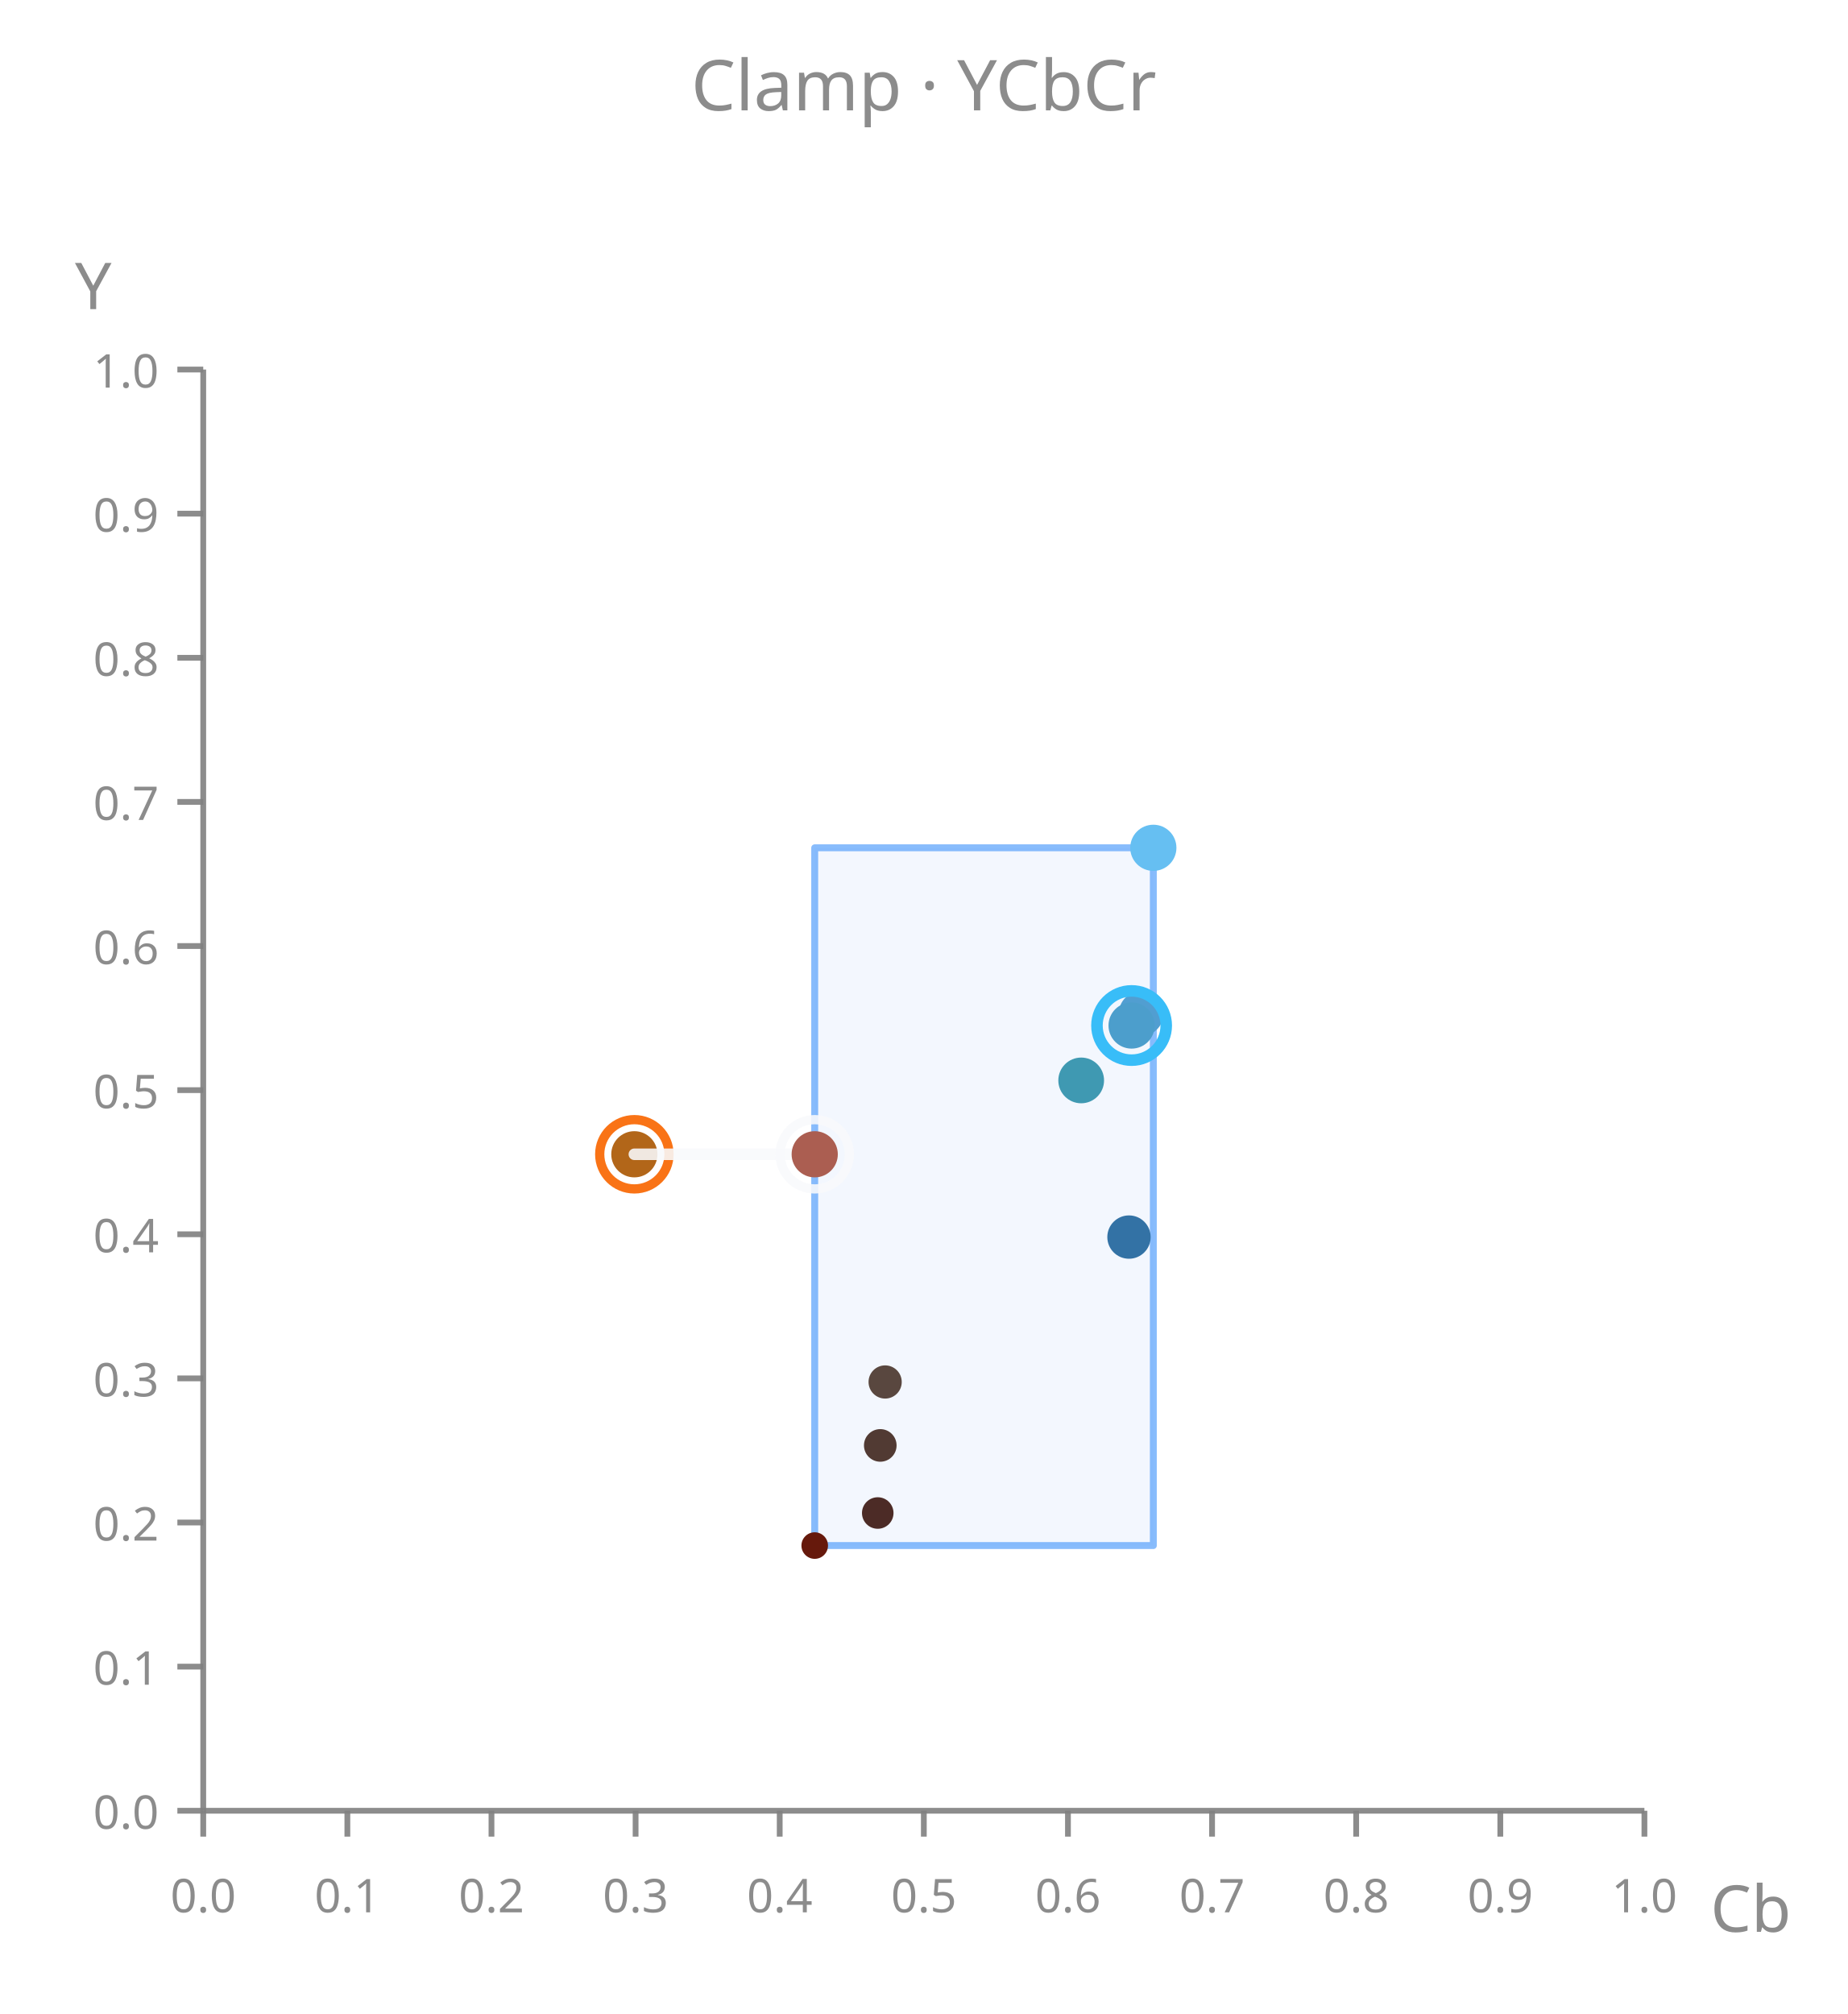
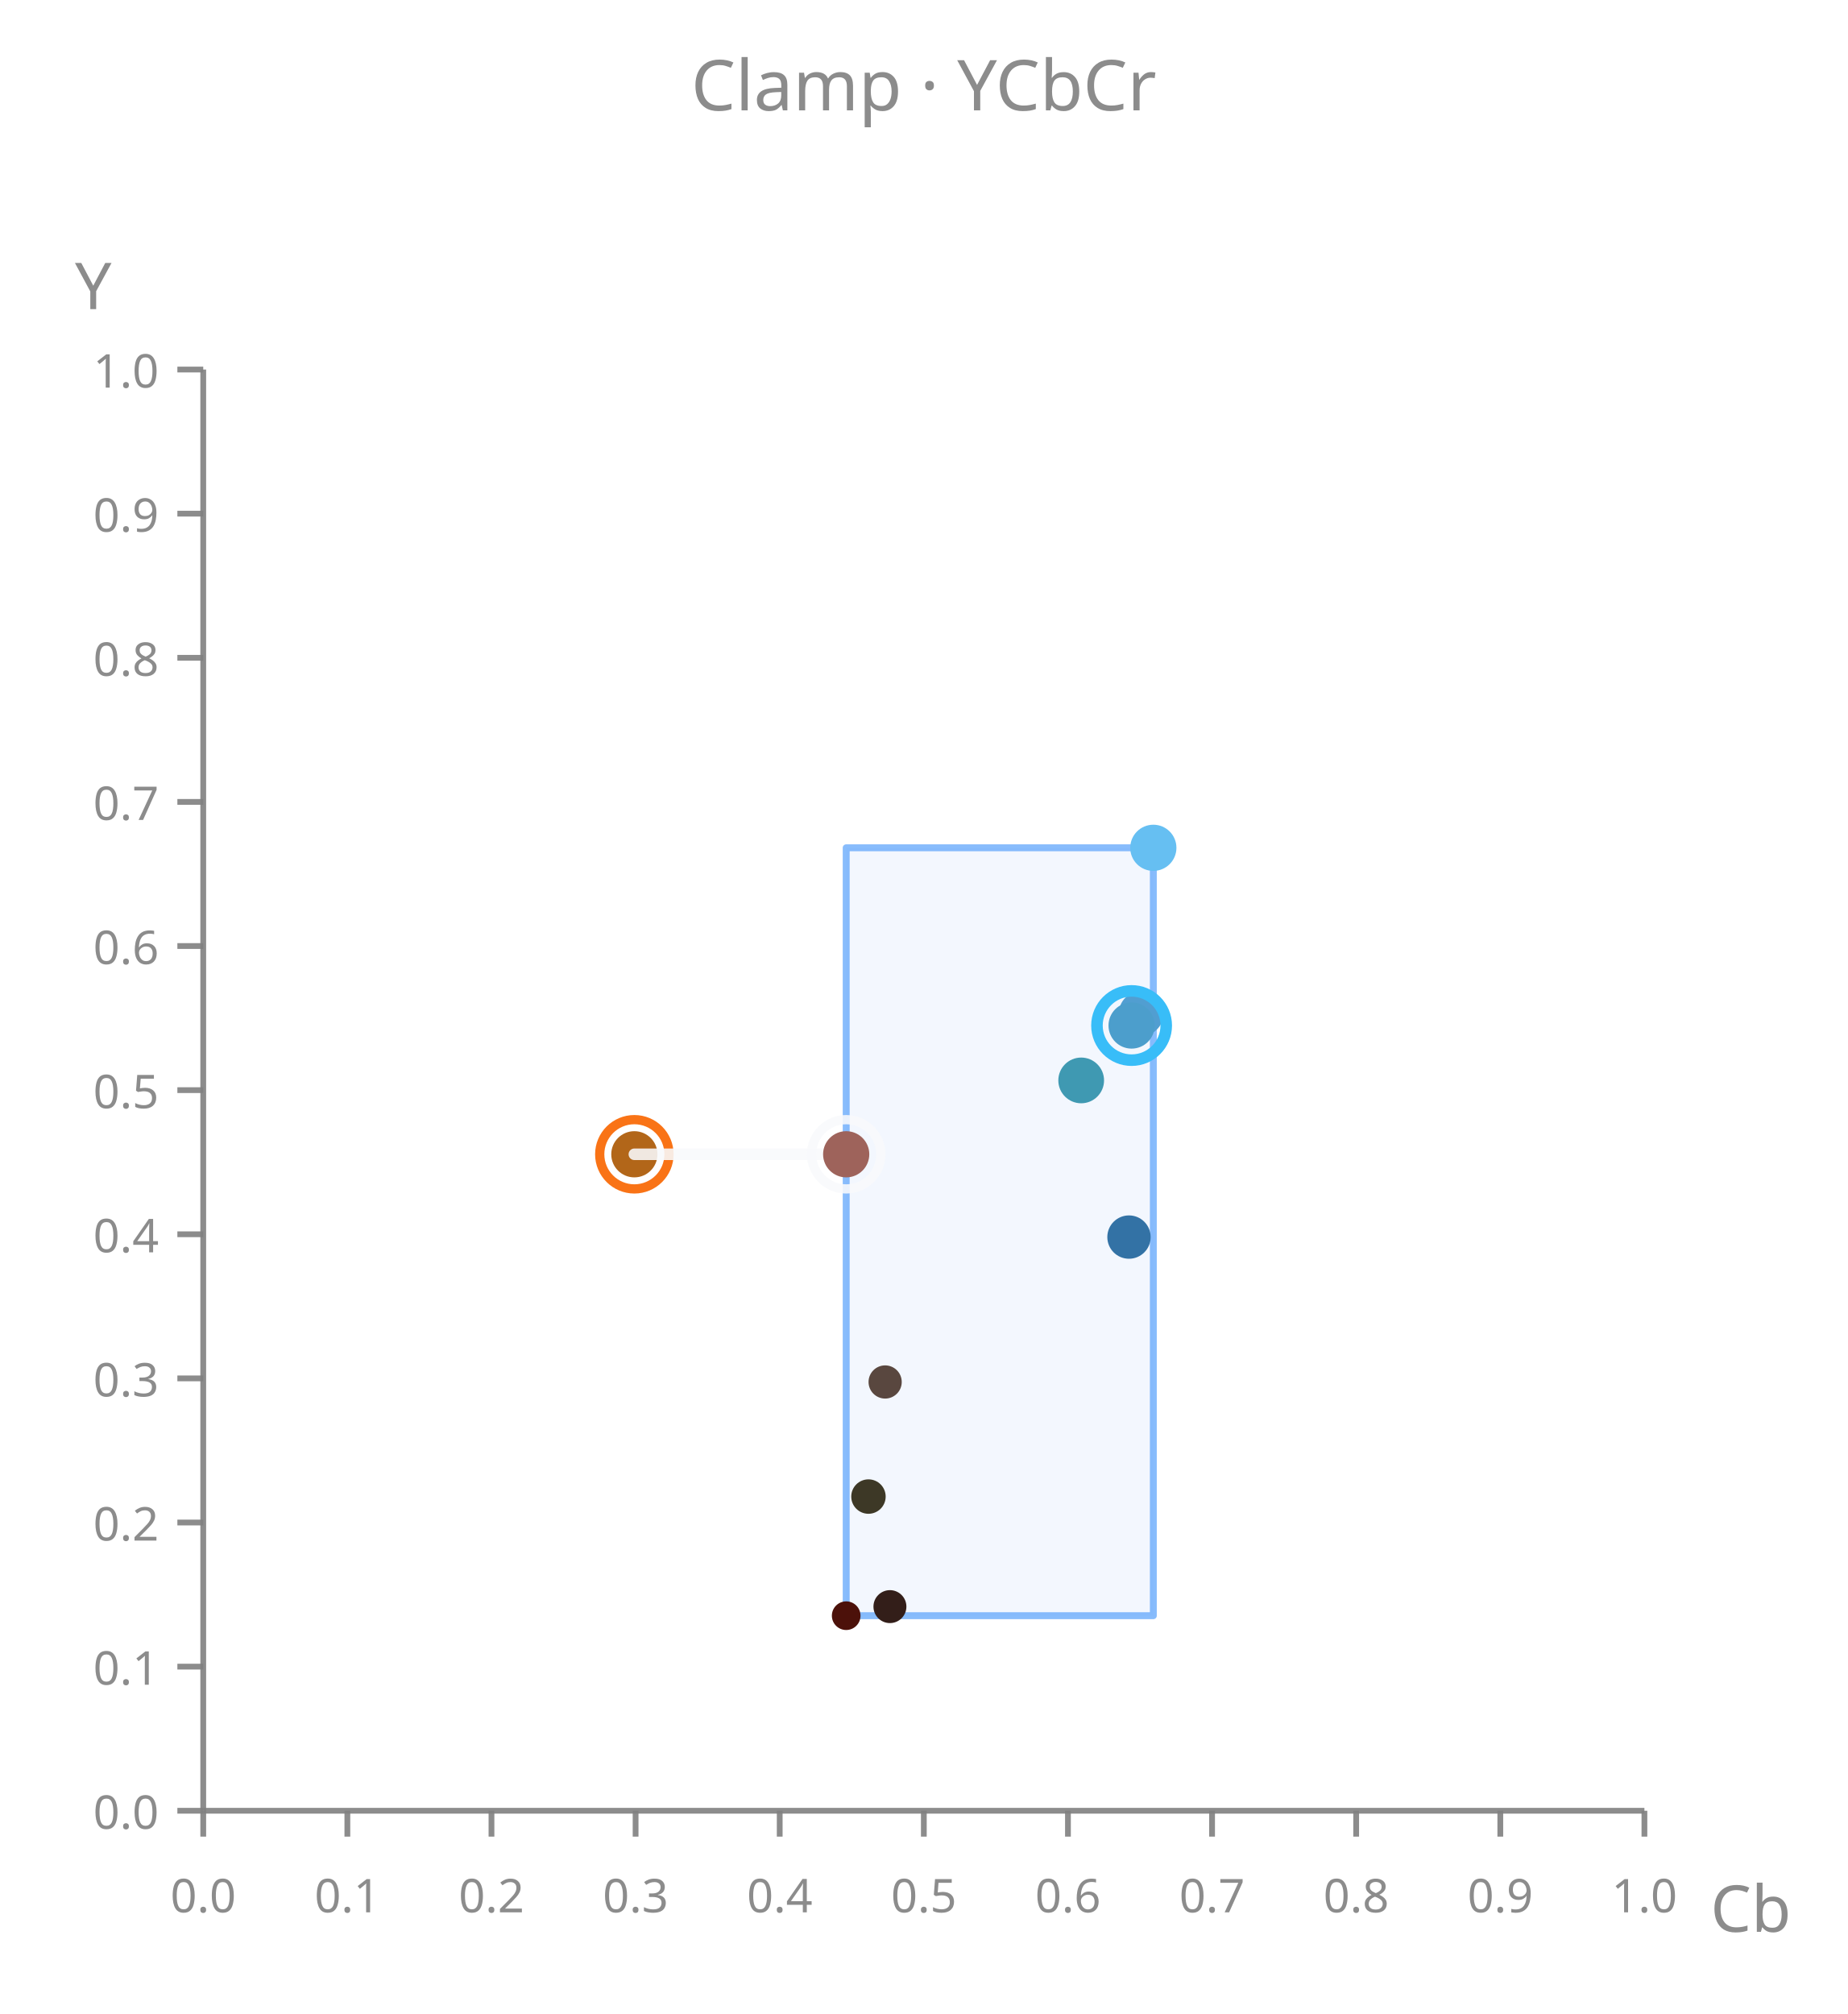
<svg xmlns="http://www.w3.org/2000/svg" baseProfile="full" height="436.0px" version="1.1" viewBox="0,0,400.0,436.0" width="400.0px">
  <defs />
  <g class="layer_bg" />
  <g class="layer_boundary">
-     <polygon fill="rgba(59,130,246,0.06)" points="176.378,334.592 249.685,334.592 249.685,183.537 176.378,183.537" stroke="rgba(96,165,250,0.75)" stroke-linejoin="round" stroke-width="1.5" />
+     <polygon fill="rgba(59,130,246,0.06)" points="183.192,349.771 249.685,349.771 249.685,183.537 183.192,183.537" stroke="rgba(96,165,250,0.75)" stroke-linejoin="round" stroke-width="1.5" />
  </g>
  <g class="layer_axes">
    <line fill="none" stroke="rgba(128,128,128,0.9)" stroke-width="1.25" x1="44.0" x2="356" y1="392.0" y2="392.0" />
    <line fill="none" stroke="rgba(128,128,128,0.9)" stroke-width="1.25" x1="44.0" x2="44.0" y1="392.0" y2="80" />
    <line fill="none" stroke="rgba(128,128,128,0.9)" stroke-width="1.25" x1="44.0" x2="44.0" y1="392.0" y2="397.6" />
    <text dominant-baseline="hanging" fill="rgba(128,128,128,0.9)" font-family="sans-serif" font-size="10.08" text-anchor="middle" x="44.0" y="406.168">0.0</text>
    <line fill="none" stroke="rgba(128,128,128,0.9)" stroke-width="1.25" x1="75.2" x2="75.2" y1="392.0" y2="397.6" />
    <text dominant-baseline="hanging" fill="rgba(128,128,128,0.9)" font-family="sans-serif" font-size="10.08" text-anchor="middle" x="75.2" y="406.168">0.1</text>
    <line fill="none" stroke="rgba(128,128,128,0.9)" stroke-width="1.25" x1="106.4" x2="106.4" y1="392.0" y2="397.6" />
    <text dominant-baseline="hanging" fill="rgba(128,128,128,0.9)" font-family="sans-serif" font-size="10.08" text-anchor="middle" x="106.4" y="406.168">0.2</text>
    <line fill="none" stroke="rgba(128,128,128,0.9)" stroke-width="1.25" x1="137.6" x2="137.6" y1="392.0" y2="397.6" />
    <text dominant-baseline="hanging" fill="rgba(128,128,128,0.9)" font-family="sans-serif" font-size="10.08" text-anchor="middle" x="137.6" y="406.168">0.3</text>
    <line fill="none" stroke="rgba(128,128,128,0.9)" stroke-width="1.25" x1="168.8" x2="168.8" y1="392.0" y2="397.6" />
    <text dominant-baseline="hanging" fill="rgba(128,128,128,0.9)" font-family="sans-serif" font-size="10.08" text-anchor="middle" x="168.8" y="406.168">0.4</text>
    <line fill="none" stroke="rgba(128,128,128,0.9)" stroke-width="1.25" x1="200" x2="200" y1="392.0" y2="397.6" />
    <text dominant-baseline="hanging" fill="rgba(128,128,128,0.9)" font-family="sans-serif" font-size="10.08" text-anchor="middle" x="200" y="406.168">0.5</text>
    <line fill="none" stroke="rgba(128,128,128,0.9)" stroke-width="1.25" x1="231.2" x2="231.2" y1="392.0" y2="397.6" />
    <text dominant-baseline="hanging" fill="rgba(128,128,128,0.9)" font-family="sans-serif" font-size="10.08" text-anchor="middle" x="231.2" y="406.168">0.6</text>
    <line fill="none" stroke="rgba(128,128,128,0.9)" stroke-width="1.25" x1="262.4" x2="262.4" y1="392.0" y2="397.6" />
    <text dominant-baseline="hanging" fill="rgba(128,128,128,0.9)" font-family="sans-serif" font-size="10.08" text-anchor="middle" x="262.4" y="406.168">0.7</text>
    <line fill="none" stroke="rgba(128,128,128,0.9)" stroke-width="1.25" x1="293.6" x2="293.6" y1="392.0" y2="397.6" />
    <text dominant-baseline="hanging" fill="rgba(128,128,128,0.9)" font-family="sans-serif" font-size="10.08" text-anchor="middle" x="293.6" y="406.168">0.8</text>
    <line fill="none" stroke="rgba(128,128,128,0.9)" stroke-width="1.25" x1="324.8" x2="324.8" y1="392.0" y2="397.6" />
    <text dominant-baseline="hanging" fill="rgba(128,128,128,0.9)" font-family="sans-serif" font-size="10.08" text-anchor="middle" x="324.8" y="406.168">0.9</text>
    <line fill="none" stroke="rgba(128,128,128,0.9)" stroke-width="1.25" x1="356" x2="356" y1="392.0" y2="397.6" />
    <text dominant-baseline="hanging" fill="rgba(128,128,128,0.9)" font-family="sans-serif" font-size="10.08" text-anchor="middle" x="356" y="406.168">1.0</text>
    <line fill="none" stroke="rgba(128,128,128,0.9)" stroke-width="1.25" x1="44.0" x2="38.4" y1="392.0" y2="392.0" />
    <text dominant-baseline="central" fill="rgba(128,128,128,0.9)" font-family="sans-serif" font-size="10.08" text-anchor="end" x="34.4" y="392.0">0.0</text>
    <line fill="none" stroke="rgba(128,128,128,0.9)" stroke-width="1.25" x1="44.0" x2="38.4" y1="360.8" y2="360.8" />
    <text dominant-baseline="central" fill="rgba(128,128,128,0.9)" font-family="sans-serif" font-size="10.08" text-anchor="end" x="34.4" y="360.8">0.1</text>
    <line fill="none" stroke="rgba(128,128,128,0.9)" stroke-width="1.25" x1="44.0" x2="38.4" y1="329.6" y2="329.6" />
    <text dominant-baseline="central" fill="rgba(128,128,128,0.9)" font-family="sans-serif" font-size="10.08" text-anchor="end" x="34.4" y="329.6">0.2</text>
    <line fill="none" stroke="rgba(128,128,128,0.9)" stroke-width="1.25" x1="44.0" x2="38.4" y1="298.4" y2="298.4" />
    <text dominant-baseline="central" fill="rgba(128,128,128,0.9)" font-family="sans-serif" font-size="10.08" text-anchor="end" x="34.4" y="298.4">0.3</text>
    <line fill="none" stroke="rgba(128,128,128,0.9)" stroke-width="1.25" x1="44.0" x2="38.4" y1="267.2" y2="267.2" />
    <text dominant-baseline="central" fill="rgba(128,128,128,0.9)" font-family="sans-serif" font-size="10.08" text-anchor="end" x="34.4" y="267.2">0.4</text>
    <line fill="none" stroke="rgba(128,128,128,0.9)" stroke-width="1.25" x1="44.0" x2="38.4" y1="236" y2="236" />
    <text dominant-baseline="central" fill="rgba(128,128,128,0.9)" font-family="sans-serif" font-size="10.08" text-anchor="end" x="34.4" y="236">0.5</text>
    <line fill="none" stroke="rgba(128,128,128,0.9)" stroke-width="1.25" x1="44.0" x2="38.4" y1="204.8" y2="204.8" />
    <text dominant-baseline="central" fill="rgba(128,128,128,0.9)" font-family="sans-serif" font-size="10.08" text-anchor="end" x="34.4" y="204.8">0.6</text>
    <line fill="none" stroke="rgba(128,128,128,0.9)" stroke-width="1.25" x1="44.0" x2="38.4" y1="173.6" y2="173.6" />
    <text dominant-baseline="central" fill="rgba(128,128,128,0.9)" font-family="sans-serif" font-size="10.08" text-anchor="end" x="34.4" y="173.6">0.7</text>
    <line fill="none" stroke="rgba(128,128,128,0.9)" stroke-width="1.25" x1="44.0" x2="38.4" y1="142.4" y2="142.4" />
    <text dominant-baseline="central" fill="rgba(128,128,128,0.9)" font-family="sans-serif" font-size="10.08" text-anchor="end" x="34.4" y="142.4">0.8</text>
    <line fill="none" stroke="rgba(128,128,128,0.9)" stroke-width="1.25" x1="44.0" x2="38.4" y1="111.2" y2="111.2" />
    <text dominant-baseline="central" fill="rgba(128,128,128,0.9)" font-family="sans-serif" font-size="10.08" text-anchor="end" x="34.4" y="111.2">0.9</text>
    <line fill="none" stroke="rgba(128,128,128,0.9)" stroke-width="1.25" x1="44.0" x2="38.4" y1="80" y2="80" />
    <text dominant-baseline="central" fill="rgba(128,128,128,0.9)" font-family="sans-serif" font-size="10.08" text-anchor="end" x="34.4" y="80">1.0</text>
    <text fill="rgba(128,128,128,0.9)" font-family="sans-serif" font-size="14" x="370.3" y="418.208">Cb</text>
    <text fill="rgba(128,128,128,0.9)" font-family="sans-serif" font-size="14" x="16.224" y="66.928">Y</text>
  </g>
  <g class="layer_dots">
-     <circle cx="176.378" cy="334.592" fill="rgb(102,25,12)" r="2.875" stroke="none" />
-     <circle cx="190.024" cy="327.544" fill="rgb(76,43,38)" r="3.413" stroke="none" />
-     <circle cx="190.571" cy="312.911" fill="rgb(81,58,51)" r="3.531" stroke="none" />
+     <circle cx="183.192" cy="349.771" fill="rgb(76,17,10)" r="3.1" stroke="none" />
+     <circle cx="192.66" cy="347.808" fill="rgb(51,30,25)" r="3.567" stroke="none" />
    <circle cx="191.625" cy="299.177" fill="rgb(89,71,63)" r="3.593" stroke="none" />
+     <circle cx="188.013" cy="323.984" fill="rgb(61,56,38)" r="3.727" stroke="none" />
    <circle cx="244.414" cy="267.808" fill="rgb(51,114,165)" r="4.692" stroke="none" />
    <circle cx="247.049" cy="219.433" fill="rgb(81,158,209)" r="4.846" stroke="none" />
    <circle cx="244.98" cy="222.01" fill="rgb(76,158,204)" r="5.0" stroke="none" />
    <circle cx="234.066" cy="233.894" fill="rgb(63,153,178)" r="4.95" stroke="none" />
    <circle cx="249.685" cy="183.537" fill="rgb(102,191,242)" r="5.0" stroke="none" />
    <circle cx="137.332" cy="249.884" fill="rgb(178,102,25)" r="5.0" stroke="none" />
  </g>
  <g class="layer_overlay">
    <circle cx="244.98" cy="222.01" fill="none" r="7.5" stroke="rgba(56,189,248,1.0)" stroke-width="2.5" />
    <circle cx="137.332" cy="249.884" fill="none" r="7.5" stroke="rgba(249,115,22,1.0)" stroke-width="2.0" />
-     <line stroke="rgba(248,250,252,0.88)" stroke-linecap="round" stroke-width="2.5" x1="137.332" x2="176.378" y1="249.884" y2="249.884" />
-     <circle cx="176.378" cy="249.884" fill="rgb(171,94,81)" r="5.0" stroke="none" />
-     <circle cx="176.378" cy="249.884" fill="none" r="7.5" stroke="rgba(248,250,252,0.88)" stroke-width="2.0" />
+     <line stroke="rgba(248,250,252,0.88)" stroke-linecap="round" stroke-width="2.5" x1="137.332" x2="183.192" y1="249.884" y2="249.884" />
+     <circle cx="183.192" cy="249.884" fill="rgb(158,99,91)" r="5.0" stroke="none" />
+     <circle cx="183.192" cy="249.884" fill="none" r="7.5" stroke="rgba(248,250,252,0.88)" stroke-width="2.0" />
  </g>
  <g class="layer_header">
    <text dominant-baseline="central" fill="rgba(128,128,128,0.9)" font-family="sans-serif" font-size="15.2" text-anchor="middle" x="200.0" y="18.0">Clamp · YCbCr</text>
  </g>
</svg>
